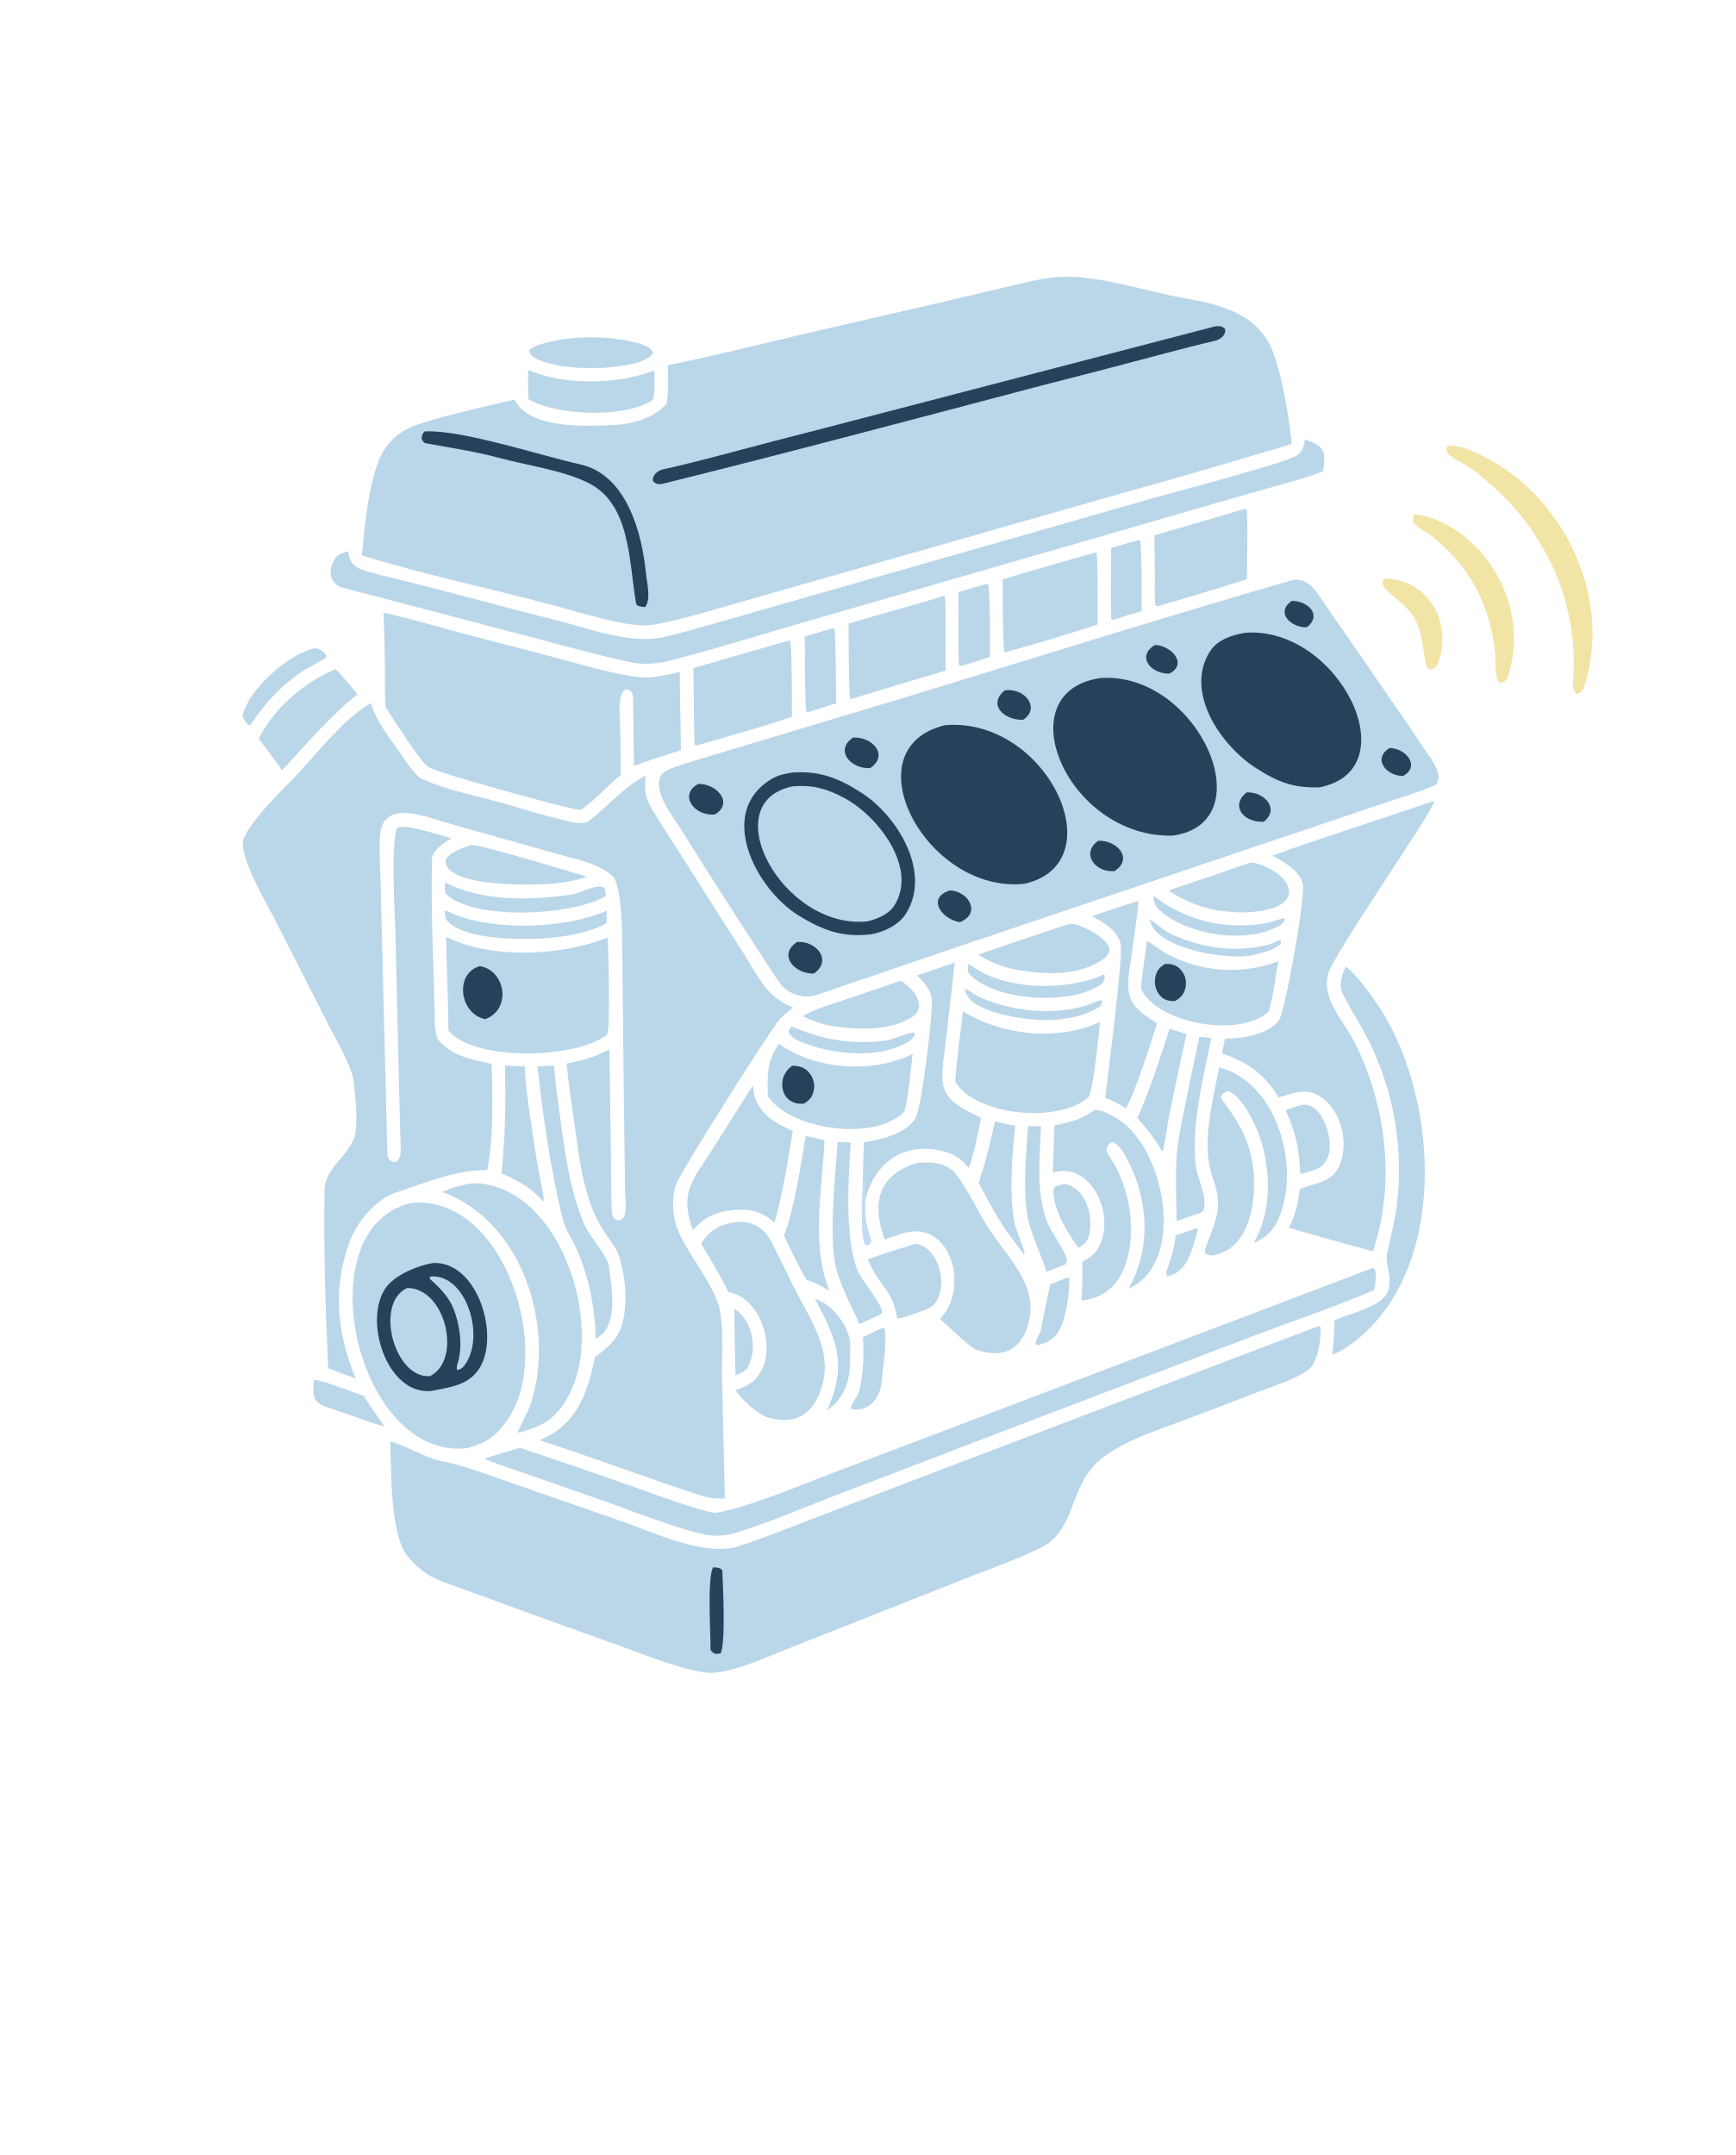
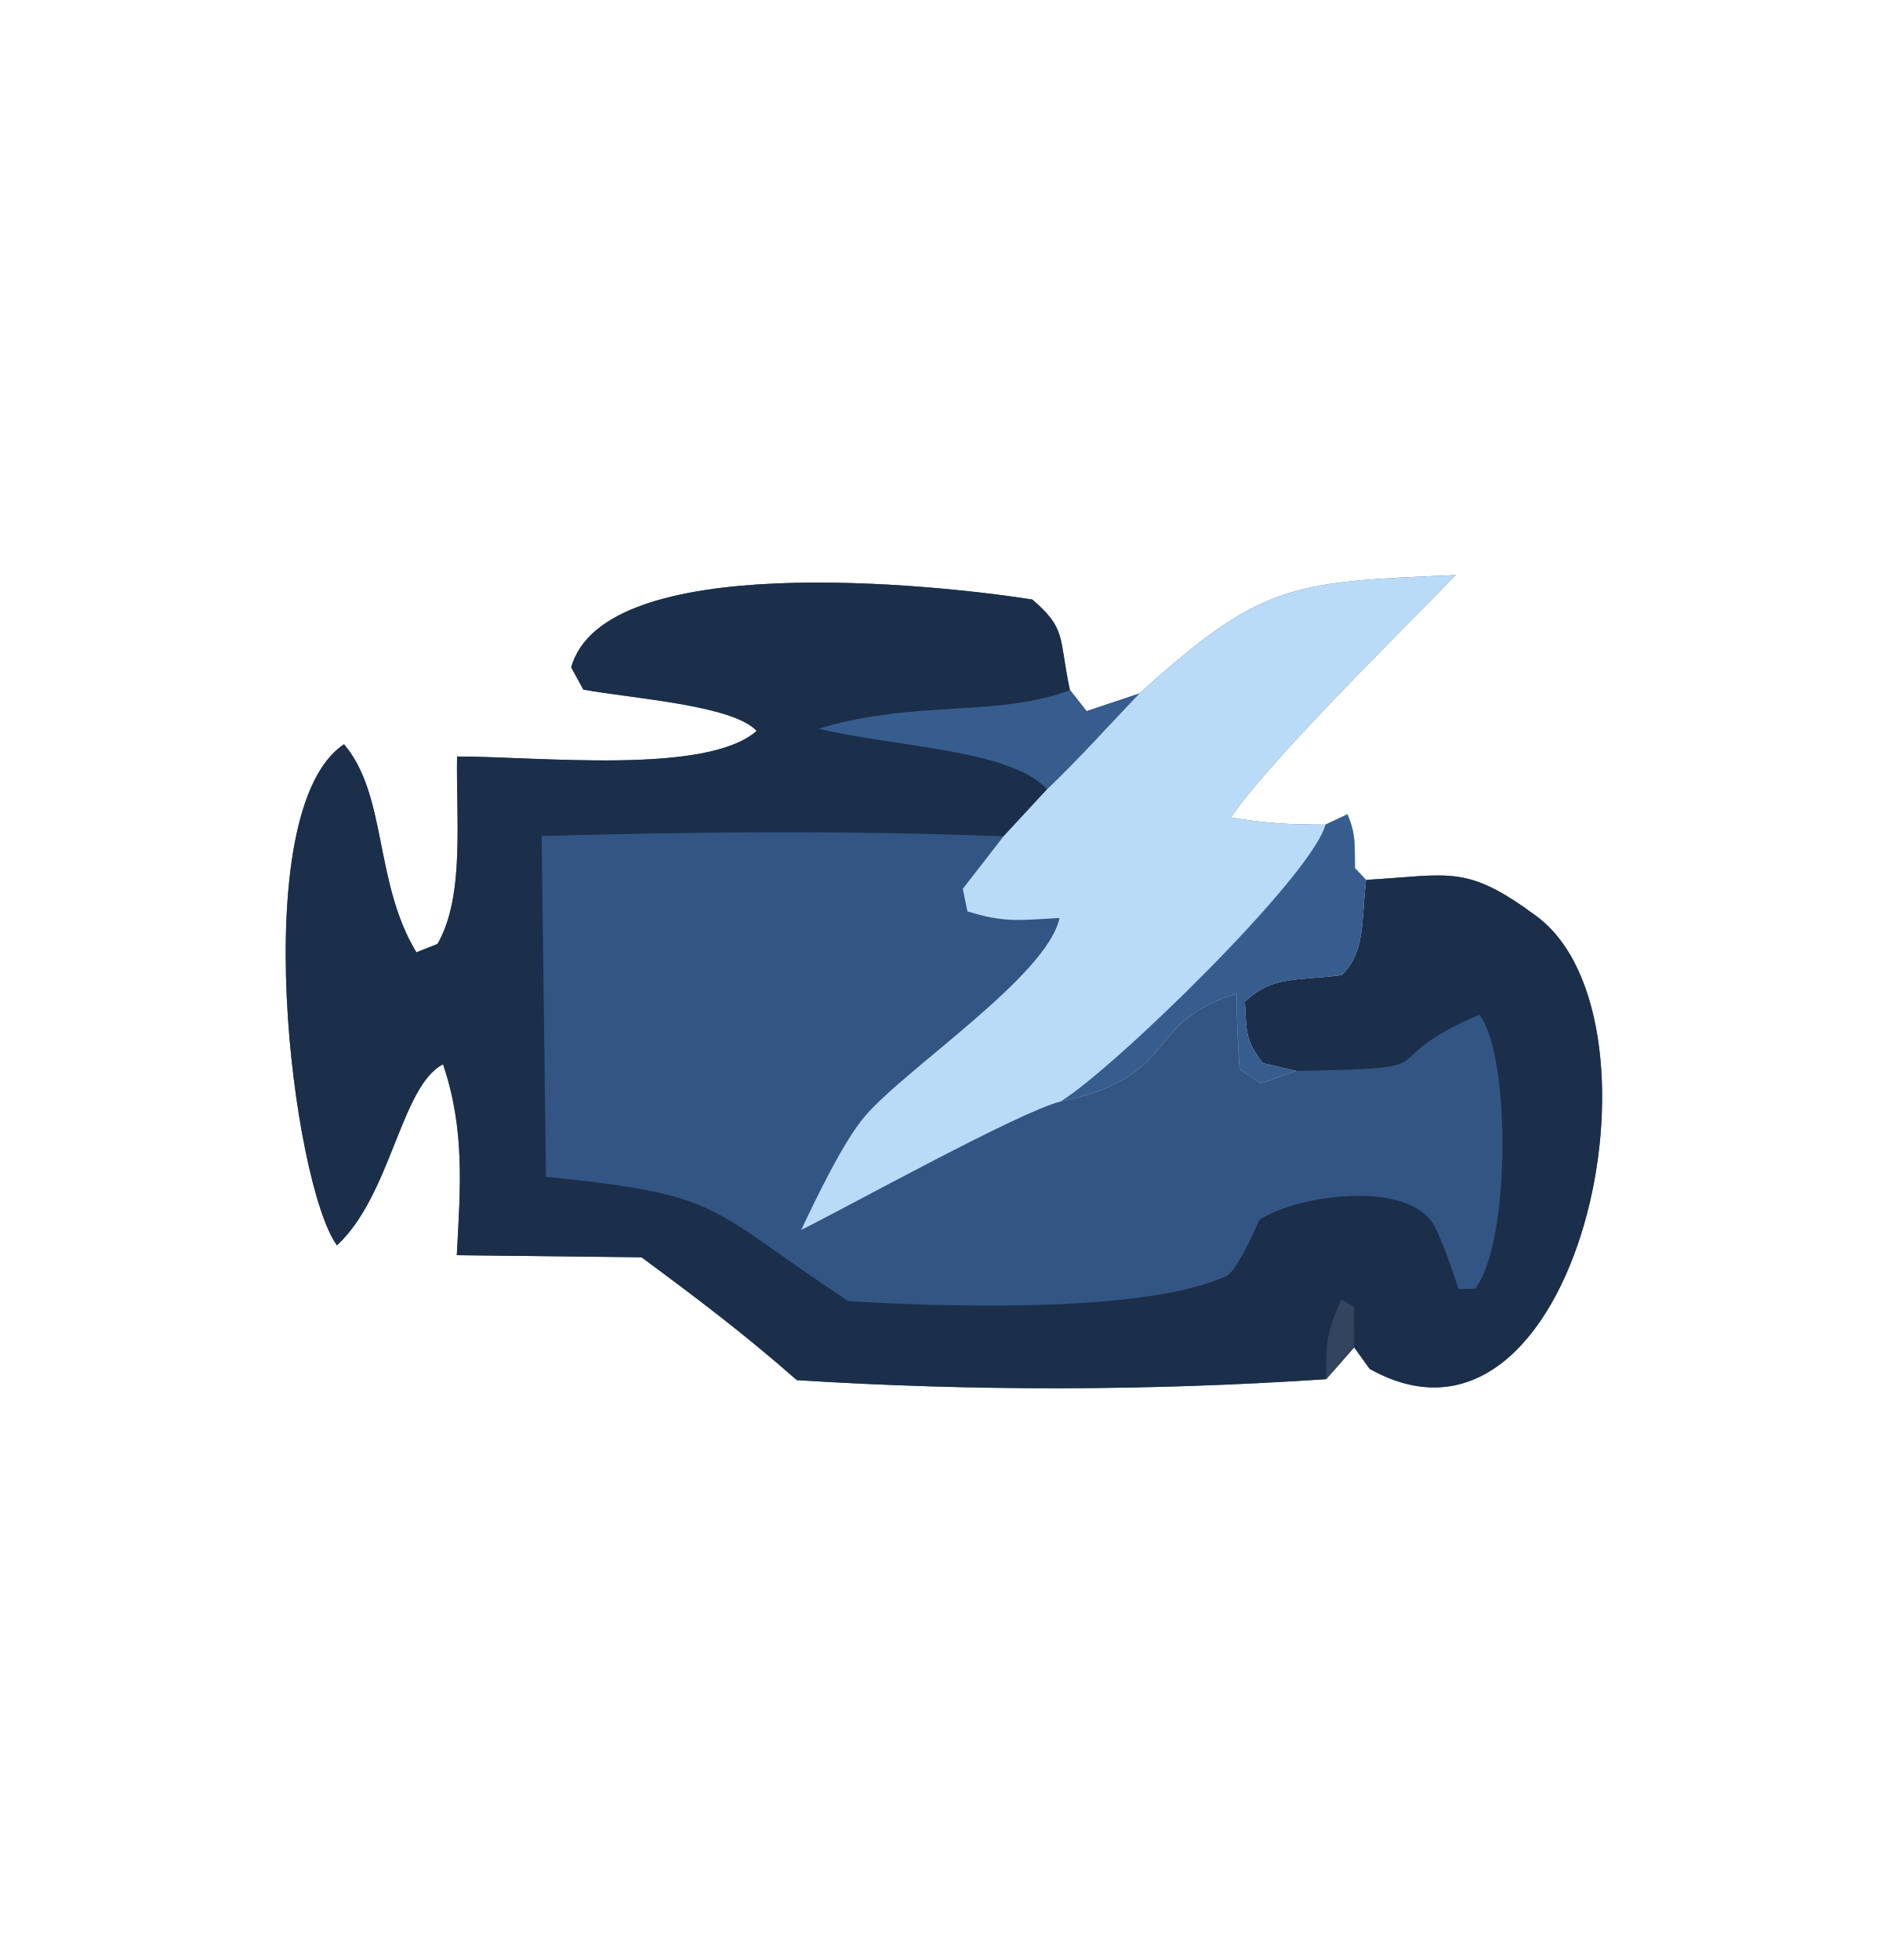
- <svg xmlns="http://www.w3.org/2000/svg" width="928" height="1152" viewBox="0 0 928 1152" version="1.1" id="svg98">
-   <defs id="defs98" />
-   <path fill="#BAD6E9" d="M564.893 148.163C586.033 146.278 614.711 156.498 636.039 159.948C647.265 161.764 661.924 165.802 670.453 173.494C674.129 176.773 677.13 180.738 679.287 185.168C684.384 195.666 689.747 225.01 690.473 237.351C658.864 246.887 627.151 256.077 595.34 264.917L467.279 301.471L391.74 323.03C378.345 326.813 362.554 331.774 349.033 333.954C338.778 335.607 322.872 330.848 312.455 328.243C273.533 316.792 232.102 308.894 193.518 296.906C194.715 282.302 197.47 253.437 204.978 241.128C207.882 236.347 211.983 232.407 216.877 229.697C226.315 224.389 262.165 216.716 275.027 213.614C282.763 229.245 312.535 227.939 327.691 227.217C337.933 226.73 349.456 223.832 356.359 215.739C357.437 210.303 357.126 201.011 357.11 195.206C379.739 190.667 405.684 184.21 428.275 178.873L501.269 162.037L537.314 153.583C546.366 151.464 555.661 148.945 564.893 148.163Z" id="path10" />
-   <path fill="#28415A" d="M649.673 174.448C651.994 174.249 653.239 174.177 654.917 175.89C655.538 179.126 652.38 181.495 649.553 182.156C640.619 184.248 631.751 186.565 622.872 188.884C600.663 194.816 578.417 200.613 556.137 206.274C489.383 223.862 420.977 242.103 354.053 258.666C351.65 258.986 350.802 258.84 349.063 257.212C348.558 254.006 351.584 251.519 354.435 250.907C363.615 248.937 372.697 246.574 381.79 244.231C402.949 238.595 424.136 233.068 445.351 227.649L649.673 174.448Z" id="path11" />
-   <path fill="#28415A" d="M226.912 230.641C246.397 229.45 290.261 243.888 310.095 248.229C334.927 253.663 343.238 284.939 345.283 306.242C345.765 311.266 348.172 320.059 344.943 324.487C343.691 324.516 340.348 324.161 340.087 322.73C336.116 300.981 337.503 269.208 314.129 257.947C300.162 251.217 281.481 248.769 266.263 244.634C253.851 241.261 240.233 239.334 227.569 236.931C226.375 236.703 225.892 235.469 225.431 234.565C225.541 232.478 225.659 232.409 226.912 230.641Z" id="path12" />
-   <path fill="#BAD6E9" d="M691.47 309.978C697.395 309.514 701.084 312.55 704.261 317.158C724.522 346.564 745.012 375.857 764.962 405.471C767.472 409.198 770.673 415.207 767.885 419.309C763.731 421.788 741.411 428.84 735.873 430.688L672.159 452.171L513.875 505.502C488.535 514.075 463.136 522.855 437.791 531.441C435.028 532.377 433.066 532.605 430.173 532.741C423.932 531.702 419.85 529.936 416.155 524.48C406.696 510.509 397.693 496.185 388.571 481.982C380.436 469.421 372.421 456.782 364.527 444.068C359.943 436.757 349.242 423.732 353.021 415.059C354.257 412.222 360.398 410.116 363.301 409.167C374.286 405.577 385.449 402.447 396.513 399.061L481.435 373.514C550.743 352.471 621.997 329.892 691.47 309.978Z" id="path13" />
-   <path fill="#28415A" d="M423.265 413.006C437.787 411.862 448.421 415.867 460.88 424.016C479.907 436.462 498.271 466.479 484.206 488.56C480.495 494.386 472.638 498.204 465.827 499.438C450.773 501.2 440.425 497.695 426.87 489.352C404.246 475.428 382.409 434.009 412.806 416.221C415.961 414.375 419.571 413.65 423.265 413.006Z" id="path14" />
-   <path fill="#BAD6E9" d="M424.147 420.304C434.412 419.569 441.88 421.478 451.631 426.735C469.062 436.131 490.931 463.786 478.076 484.101C475.138 488.745 468.923 491.277 463.604 492.558C418.196 497.097 381.438 428.52 424.147 420.304Z" id="path15" />
-   <path fill="#28415A" d="M505.241 387.663C559.704 383.152 596.476 461.119 547.858 472.412C495.439 478.305 453.677 400.102 505.241 387.663Z" id="path16" />
-   <path fill="#28415A" d="M588.655 362.422C640.553 359.203 676.301 439.693 626.963 446.705C570.457 448.159 537.086 369.47 588.655 362.422Z" id="path17" />
-   <path fill="#28415A" d="M665.788 338.259C715.475 334.59 753.772 411.276 705.478 420.872C691.695 421.348 683.282 418.268 671.061 410.343C652.769 398.481 633.011 370.058 646.824 348.24C650.76 342.023 658.627 339.363 665.788 338.259Z" id="path18" />
-   <path fill="#28415A" d="M426.133 503.523C436.761 502.909 445.055 513.626 435.026 520.452C424.507 520.557 415.754 510.438 426.133 503.523Z" id="path19" />
-   <path fill="#28415A" d="M373.346 419.043C383.231 418.944 392.435 429.244 382.149 435.401C370.753 436.378 362.73 424.588 373.346 419.043Z" id="path20" />
-   <path fill="#28415A" d="M455.967 394.302C466.343 393.668 475.404 403.665 465.232 410.61C455.109 411.23 445.824 401.344 455.967 394.302Z" id="path21" />
-   <path fill="#28415A" d="M507.97 475.984C518.04 476.568 524.694 488.393 513.096 492.983C502.871 491.195 495.412 479.628 507.97 475.984Z" id="path22" />
-   <path fill="#28415A" d="M587.093 449.44C597.373 449.085 606.113 459.175 595.706 465.701C594.904 465.716 594.102 465.701 593.302 465.657C585.214 465.164 577.883 456.158 587.093 449.44Z" id="path23" />
-   <path fill="#28415A" d="M537.109 369.068C547.847 367.462 556.442 378.484 546.985 384.786C536.817 385.152 527.802 376.688 537.109 369.068Z" id="path24" />
-   <path fill="#28415A" d="M666.453 423.58C675.577 423.121 684.47 432.232 675.641 439.257C665.161 439.926 657.274 430.961 666.453 423.58Z" id="path25" />
-   <path fill="#28415A" d="M617.495 344.735C626.734 345.348 634.951 355.196 625.117 360.123C614.972 360.281 607.418 350.659 617.495 344.735Z" id="path26" />
-   <path fill="#28415A" d="M742.819 399.871C751.186 399.829 759.73 409.428 750.095 414.822C741.063 414.852 733.516 405.623 742.819 399.871Z" id="path27" />
-   <path fill="#28415A" d="M690.622 321.214C699.217 321.233 706.987 328.709 698.668 335.33C690.102 335.687 681.566 327.273 690.622 321.214Z" id="path28" />
-   <path fill="#BAD6E9" d="M198.301 375.777C201.172 386.332 209.027 394.979 214.919 404.064C216.441 406.412 222.733 415.064 224.906 416.078C240.923 423.547 259.809 426.2 276.701 431.662C287.349 435.008 294.984 436.822 305.524 439.504C307.882 439.832 312.384 440.636 314.413 439.116C325.778 430.607 332.201 421.683 345.051 414.622C344.37 423.465 344.963 426.688 349.607 434.292C355.62 444.138 362.002 453.717 368.152 463.472C377.74 478.756 387.426 493.977 397.212 509.134C405.629 522.229 409.091 532.405 423.88 538.634C421.507 540.591 419.06 542.542 416.924 544.76C412.486 549.367 363.758 626.555 361.564 632.785C359.067 639.874 359.236 648.463 361.671 655.542C366.671 670.078 382.211 686.359 384.895 700.844C386.979 712.084 385.76 724.78 385.95 736.268L387.519 801.009C381.043 801.244 378.239 800.689 372.04 798.631C344.101 789.358 316.429 779.019 288.464 769.85C308.241 761.946 314.201 744.644 318.043 725.443C322.342 722.229 323.473 721.494 327.25 717.576C337.4 707.049 335.058 682.562 330.369 669.932C328.384 665.515 324.924 661.629 322.397 657.569C311.515 640.064 309.632 618.606 306.768 598.621C305.364 588.828 303.811 578.315 302.952 568.501C312.322 566.742 317.435 565.142 325.767 561.018L326.573 616.48C326.688 626.305 326.666 636.307 326.981 646.119C327.073 648.989 327.211 650.332 329.265 652.135C336.509 653.915 334.19 641.454 334.168 636.606L333.632 597.187L332.744 517.785C332.515 506.639 333.444 477.008 327.907 468.69C320.726 461.788 308.671 459.532 299.175 456.844L267.052 447.806L238.33 439.698C227.209 436.532 204.603 426.926 203.157 446.751C202.619 454.126 203.215 462.771 203.416 470.234L204.478 511.804L206.159 579.095C206.444 591.463 206.684 603.89 207.063 616.253C207.103 617.539 207.216 619.224 208.239 619.959C210.039 621.251 209.677 621.128 211.643 621.209C214.148 619.662 214.251 616.674 214.198 613.987C214.016 604.797 213.685 595.606 213.464 586.417L211.363 498.293C211.121 488.652 208.773 448.884 212.42 442.461C216.679 440.187 235.71 446.608 241.214 448.152C237.764 450.256 231.059 454.56 230.945 459.043C230.194 488.543 232.008 518.394 232.48 547.947C232.51 549.809 233.19 554.487 234.272 555.842C241.131 564.433 252.608 566.54 262.758 568.709C263.505 583.674 263.731 611.22 260.412 625.529C243.578 625.205 227.541 632.357 211.56 637.534C201.016 640.951 190.839 653.205 186.978 663.548C177.594 688.684 180.18 712.971 190.222 737.068C185.378 735.027 180.514 733.53 175.471 731.343C173.888 700.139 173.015 667.51 173.51 636.227C173.709 623.65 187.829 617.194 189.907 606.046C191.387 598.103 189.907 584.609 188.792 576.299C186.708 567.776 179.612 555.622 175.452 547.537L146.501 490.666C142.565 482.977 126.936 456.735 130.26 448.151C135.363 437.436 147.809 425.41 156.181 416.816C168.521 404.149 183.266 384.412 198.301 375.777Z" id="path29" />
-   <path fill="#BAD6E9" d="M705.174 708.777L705.8 709.389C706.467 715.207 704.522 728.304 699.617 732.075C693.337 736.904 683.256 740.052 675.757 742.905L633.94 758.84C618.474 764.682 605.851 768.234 591.939 777.413C572.085 790.511 576.116 812.746 560.936 824.61C554.589 829.572 529.022 838.746 520.27 842.205L460.233 865.937L419.524 882.012C408.353 886.428 388.147 895.84 376.648 894.051C362.689 891.879 346.34 885.248 332.82 880.339L284.577 862.982L250.134 850.422C235.014 844.855 226.955 843.63 216.71 830.343C208.511 817.076 209.318 787.215 208.615 770.518C217.627 772.971 227.23 779.282 235.46 780.936C248.134 783.482 258.942 787.704 271.107 791.918L333.891 813.79C350.87 819.768 376.767 832.049 394.232 826.715C405.148 823.382 417.788 818.229 428.623 814.12L492.762 789.602L705.174 708.777Z" id="path30" />
-   <path fill="#28415A" d="M381.232 837.86C382.612 837.914 386.083 838.003 386.159 839.881C386.464 847.489 388.038 878.255 385.265 883.763C384.05 884.165 383.504 884.065 382.222 884.057C381.362 883.557 379.829 882.704 379.843 881.526C379.93 873.673 377.985 843.363 381.232 837.86Z" id="path31" />
-   <path fill="#BAD6E9" d="M205.073 327.528C217.691 330.289 233.557 334.937 246.198 338.324L297.052 351.561C311.513 355.405 327.908 360.512 342.613 362.046C348.739 362.686 357.309 360.611 363.405 359.232C363.432 373.066 363.882 387.221 364.026 401.119C355.168 403.808 347.499 406.153 338.873 409.533L338.431 372.387C337.961 369.776 337.569 369.529 335.302 368.433C329.618 369.199 331.437 383.951 331.536 388.735C331.768 397.266 331.87 405.799 331.841 414.332C325.599 419.301 316.077 429.538 310.482 432.936C309.532 432.872 308.586 432.753 307.65 432.582C298.853 430.973 232.975 413.093 228.921 409.933C223.409 405.637 210.865 385.103 206.122 378.105C205.638 371.618 205.865 362.615 205.805 355.934C205.643 346.464 205.4 336.995 205.073 327.528Z" id="path32" />
-   <path fill="#BAD6E9" d="M220.091 643.02C269.866 638.705 296.093 722.996 271.491 758.661C265.217 767.757 260.422 771.065 250.151 774.077C190.559 781.69 162.301 656.006 220.091 643.02Z" id="path33" />
-   <path fill="#28415A" d="M231.771 675.161C255.589 674.387 267.595 714.749 255.953 731.958C249.954 740.825 240.15 741.56 230.719 743.54C206.59 746.134 193.583 704.605 206.778 687.689C211.724 681.347 223.998 676.19 231.771 675.161Z" id="path34" />
-   <path fill="#BAD6E9" d="M217.736 688.517C238.256 688.536 247.222 726.808 229.937 735.598C210.742 737.267 199.945 696.464 217.736 688.517Z" id="path35" />
-   <path fill="#BAD6E9" d="M229.884 682.442C249.43 680.277 260.365 715.921 247.538 730.844C246.249 731.828 246.063 732.078 244.436 732.427C243.805 730.915 244.542 729.308 244.993 727.627C247.346 718.855 245.743 707.803 242.408 699.516C239.798 693.03 234.734 688.052 229.72 683.576L229.884 682.442Z" id="path36" />
-   <path fill="#BAD6E9" d="M766.523 428.158L766.692 428.428C767.035 432.311 713.357 509.306 710.118 520.286C706.148 533.75 717.945 545.097 723.978 556.896C741.127 590.437 746.226 632.784 733.964 668.828C719.165 665.036 703.802 660.492 689.04 656.363C692.572 649.136 693.959 643.631 694.852 635.656C698.241 634.387 701.702 633.347 705.157 632.27L705.487 632.142C710.093 630.31 713.082 628.76 715.522 624.063C721.882 611.817 716.982 592.416 704.771 585.542C697.493 581.445 690.816 584.561 683.649 586.718C675.549 573.704 667.232 568.017 653.249 563.154L654.861 555.269C657.801 555.211 660.735 555 663.652 554.637C670.187 553.776 679.848 551.073 683.794 545.246C687.187 540.235 698.014 478.739 696.506 472.551C694.77 465.424 686.13 460.605 680.241 457.38C708.509 447.143 738.007 437.966 766.523 428.158Z" id="path37" />
-   <path fill="#BAD6E9" d="M697.646 234.875C708.251 238.783 708.78 240.571 707.374 251.865C699.196 255.429 676.145 261.417 666.895 264.073L589.129 286.58L433.43 331.565C409.079 338.561 382.557 346.888 358.166 353.128C353.485 354.362 348.658 354.953 343.817 354.886C335.595 354.728 298.419 344.377 287.885 341.6L182.237 313.884C176.194 311.287 175.637 305.433 178.266 299.991C180.035 296.329 182.458 295.864 186.002 294.7C187.401 301.115 188.726 303.027 195.278 305.141C200.635 306.87 206.293 308.044 211.754 309.409C221.939 311.947 232.109 314.541 242.265 317.19C261.641 322.389 281.053 327.455 300.498 332.39C318.547 337.077 338.469 344.817 357.061 340.096C370.091 336.787 383.162 332.917 396.116 329.23L470.509 307.982L614.879 266.725C626.994 263.291 688.066 247.263 693.372 243.461C696.449 241.256 697.106 238.376 697.646 234.875Z" id="path38" />
-   <path fill="#BAD6E9" d="M733.961 677.786L734.868 678.192C736.035 681.667 735.203 685.976 734.661 689.566C715.374 697.95 690 706.569 669.863 714.228L542.077 762.866L445.712 799.764C429.013 806.184 412.195 813.345 395.197 818.853C391.007 820.211 386.506 821.023 382.092 820.967C370.661 820.819 335.11 806.643 322.125 802.078L265.745 782.462C263.479 781.698 261.015 780.668 258.767 779.789C265.121 777.773 271.495 775.824 277.889 773.943C296.919 780.286 315.898 786.782 334.823 793.431C342.35 796.042 378.194 809.332 382.716 808.67C398.747 806.324 430.786 792.847 446.813 786.782L513.863 761.333L733.961 677.786Z" id="path39" />
-   <path fill="#BAD6E9" d="M238.471 500.813C262.589 512.845 300.36 511.11 324.935 501.125C325.16 508.963 326.469 549.091 324.519 553.06C308.275 566.055 253.66 567.589 239.714 550.94C239.685 534.81 238.801 517.128 238.471 500.813Z" id="path40" />
-   <path fill="#28415A" d="M256.417 516.466C269.835 518.342 274.031 539.147 259.461 544.829C245.578 542.057 242.856 520.482 256.417 516.466Z" id="path41" />
-   <path fill="#BAD6E9" d="M490.301 621.694C497.361 620.849 506.252 621.475 510.973 627.587C517.723 636.326 522.113 646.442 528.053 655.846C538.96 673.11 557.062 688.03 548.81 710.604C543.907 723.668 533.029 725.787 521.115 721.193C517.406 719.141 506.51 708.567 502.45 704.971C518.448 689.36 508.708 651.979 483.336 659.133C480.017 660.069 476.314 661.477 473.01 662.613C472.554 661.24 472.108 659.864 471.672 658.485C466.014 640.39 471.802 627.097 490.301 621.694Z" id="path42" />
-   <path fill="#BAD6E9" d="M393.63 653.231C396.121 653.028 398.628 653.272 401.034 653.951C407.198 655.749 410.578 660.02 413.317 665.555C416.341 671.94 419.667 678.143 422.665 684.544C431.288 703.078 446.415 721.097 438.907 742.765C433.822 757.442 423.566 762.14 409.143 757.274C403.238 754.205 396.908 748.726 393.265 743.144C395.057 742.464 397.621 741.546 399.24 740.667C416.117 731.511 410.935 702.786 396.748 693.615C394.25 691.999 392.273 691.42 389.455 690.695C385.929 683.193 379.18 672.25 374.817 664.711C379.72 657.376 384.888 654.493 393.63 653.231Z" id="path43" />
-   <path fill="#BAD6E9" d="M254.124 632.487C302.695 634.283 327.719 719.937 298.704 753.991C292.99 760.698 287.662 762.695 279.666 765.2C278.459 765.594 277.912 765.92 276.7 765.569C276.711 765.07 282.711 753.702 283.627 750.892C297.193 709.278 279.413 652.739 236.268 637.155C242.53 634.569 247.335 633.08 254.124 632.487Z" id="path44" />
-   <path fill="#BAD6E9" d="M514.767 540.682C535.797 553.533 565.475 556.771 588.09 546.254C587.391 552.359 584.55 582.575 581.972 586.382C566.8 600.541 522.034 596.846 510.658 578.282C511.315 567.173 513.486 551.934 514.767 540.682Z" id="path45" />
-   <path fill="#BAD6E9" d="M585.422 593.248C589.109 593.425 591.899 595.093 595.109 596.703C622.444 610.413 635.21 674.835 603.293 688.873C613.853 669.937 614.177 649.632 606.923 629.153C604.23 623.362 601.347 614.685 595.837 611.035C593.637 609.578 591.879 612.652 591.47 614.471C591.989 617.136 594.026 619.734 595.567 622.1C600.466 630.951 603.455 640.732 604.342 650.81C605.946 669.877 600.663 693.208 578.148 695.185C578.698 688.207 578.638 681.398 578.615 674.411C581.792 672.761 583.903 671.667 586.133 668.591C595.979 655.015 588.002 628.11 570.067 625.986C567.97 625.738 565.025 626.326 562.895 626.716C563.039 618.46 563.455 609.923 563.68 601.622C572.841 599.663 577.598 598.692 585.422 593.248Z" id="path46" />
-   <path fill="#BAD6E9" d="M719.418 516.661C725.009 520.886 731.627 530.078 735.728 536C770.379 586.027 775.536 683.98 718.81 720.949C716.855 722.14 714.4 723.241 712.314 724.252C712.989 717.616 713.263 712.472 713.424 705.794C722.031 701.87 738.092 698.72 741.638 690.914C745.062 683.374 740.117 675.83 741.606 669.393C743.527 661.085 745.368 653.976 746.546 645.474C750.391 616.383 745.884 586.798 733.551 560.172C728.792 549.916 722.917 541.252 717.838 531.315C715.561 526.861 717.342 521.07 719.418 516.661Z" id="path47" />
-   <path fill="#BAD6E9" d="M651.788 570.604C682.281 578.677 694.547 621.668 684.574 648.801C681.635 656.795 677.882 661.053 670.191 664.527C671.235 662.588 672.207 660.611 673.103 658.599C680.169 642.576 678.756 620.243 672.146 604.366C669.374 597.71 663.663 586.266 656.685 583.229C655.011 583.717 654.951 583.82 653.52 584.695C653.14 585.463 652.332 586.647 652.996 587.522C660.816 597.898 666.686 606.695 669.284 619.986C672.473 636.303 670.113 666.428 649.627 670.82C647.628 671.248 645.987 671.197 644.331 669.97C643.873 668.306 644.239 667.974 644.812 666.279C650.299 650.979 654.05 645.279 648.289 629.49C641.918 612.03 648.323 588.508 651.788 570.604Z" id="path48" />
-   <path fill="#BAD6E9" d="M416.397 557.932C435.527 571.889 466.678 574.068 487.839 563.437C486.846 572.227 485.84 584.798 483.653 593.509C483.487 594.169 481.969 595.697 481.392 596.25C478.153 598.345 475.105 600.068 471.41 601.253C453.39 607.031 422.043 601.987 410.468 586.093C410.274 574.028 409.854 567.807 416.397 557.932Z" id="path49" />
-   <path fill="#28415A" d="M423.531 569.751C427.835 569.688 431.042 570.894 433.465 574.662C435.071 577.15 435.62 580.174 434.992 583.067C434.234 586.602 432.776 588.026 429.917 589.92C417.391 591.514 414.231 575.928 423.531 569.751Z" id="path50" />
-   <path fill="#BAD6E9" d="M402.389 580.309C402.894 582.091 402.921 584.886 403.64 586.802C407.39 596.791 414.978 600.453 423.813 604.632C421.372 618.976 418.17 640.28 413.933 653.565C412.95 652.663 411.909 651.826 410.818 651.059C403.139 645.564 394.851 646.243 385.959 647.701C378.248 650.275 375.935 651.64 370.426 657.607C362.968 637.084 370.379 630.948 381.18 613.888L402.389 580.309Z" id="path51" />
-   <path fill="#BAD6E9" d="M421.032 342.588L422.389 342.609C423.465 344.326 423.318 378.626 423.381 383.184C407.643 388.558 389.149 393.576 373.006 398.365L372.015 398.572L371.314 398.007C370.846 384.654 370.915 370.589 370.708 357.146L421.032 342.588Z" id="path52" />
-   <path fill="#BAD6E9" d="M490.356 521.457L510.422 514.514L505.775 555.332C502.979 579.835 499.065 586.087 524.482 597.557C522.55 607.158 521.087 615.038 517.938 624.39C515.342 621.427 512.112 618.152 508.369 616.759C486.741 608.712 467.978 619.329 462.812 640.893C460.587 637.588 463.051 635.483 462.073 631.025L461.199 631.604L461.823 610.569C471.292 609.134 483.421 606.46 489.305 598.051C492.62 593.313 499.327 538.015 498.044 533.027C496.845 528.364 493.584 524.857 490.356 521.457Z" id="path53" />
-   <path fill="#BAD6E9" d="M504.946 318.487C505.887 320.408 505.458 353.665 505.443 358.498C488.448 363.47 471.493 368.579 454.58 373.824C453.614 370.795 453.751 339.129 453.626 333.366C470.577 328.209 487.876 323.677 504.946 318.487Z" id="path54" />
-   <path fill="#BAD6E9" d="M613.228 503.067C618.573 506.037 619.528 508.085 627.727 511.812C645.295 519.952 665.398 520.688 683.514 513.853C681.573 521.886 680.828 532.946 678.169 540.74C662.914 555.181 618.621 547.135 609.965 528.64C610.489 521.425 612.165 510.313 613.228 503.067Z" id="path55" />
-   <path fill="#28415A" d="M622.929 515.253C626.889 515.283 629.563 515.925 632.005 519.364C633.724 521.78 634.372 524.798 633.797 527.707C633.021 531.518 631.374 533.167 628.252 535.097C624.1 535.276 621.239 534.323 618.979 530.586C617.404 527.929 616.965 524.749 617.763 521.764C618.625 518.437 620.119 516.947 622.929 515.253Z" id="path56" />
-   <path fill="#BAD6E9" d="M585.525 295.38L586.148 295.505C586.979 296.829 586.693 329.305 586.702 333.842C571.451 338.821 552.686 344.593 537.294 348.676L536.936 348.402C536.02 346.178 536.082 314.228 536.036 309.724C552.476 304.75 568.974 299.968 585.525 295.38Z" id="path57" />
-   <path fill="#BAD6E9" d="M664.499 272.285C665.675 272.079 665.284 272.058 666.381 272.326C667.223 274.996 666.623 304.312 666.612 309.567C651.469 314.544 634.705 319.336 619.365 323.942L618.334 324.092L617.637 323.442C617.117 319.944 617.375 312.091 617.374 308.104C617.33 300.784 617.232 293.464 617.079 286.146C632.918 281.638 648.725 277.018 664.499 272.285Z" id="path58" />
-   <path fill="#F1E4A5" d="M774.388 238.061C777.339 238.186 780.441 238.656 783.225 239.675C832.721 257.797 863.839 317.463 846.55 368.054C845.51 369.614 844.901 370.417 843.097 370.938C840.311 369.472 840.942 364.639 841.154 361.563C842.351 344.194 839.041 324.294 832.302 308.13C824.69 289.684 812.992 273.206 798.09 259.938C792.802 255.22 787.327 250.628 781.121 247.171C778.582 245.756 774.492 243.663 773.21 241.061C773.454 238.845 773.06 239.803 774.388 238.061Z" id="path59" />
-   <path fill="#BAD6E9" d="M608.419 481.603C609.144 482.358 604.395 514.469 603.896 517.641C601.312 534.094 604.814 538.364 618.57 547.076C615.041 557.769 607.164 583.638 601.85 592.501C600.289 591.496 598.523 590.483 596.918 589.515C594.805 588.336 593.046 587.705 590.812 586.841C592.037 576.71 600.698 510.044 599.06 504.397C596.893 496.928 590.223 493.264 583.841 489.851C591.057 487.024 600.895 484.09 608.419 481.603Z" id="path60" />
-   <path fill="#BAD6E9" d="M287.329 569.999L296.221 569.658C296.708 578.302 298.332 588.847 299.507 597.598C302.128 617.117 304.541 635.513 312.084 653.855C315.415 661.955 324.855 670.853 325.645 677.638C326.907 688.482 329.673 702.618 323.266 711.92C321.863 713.38 320.097 714.591 318.463 715.814C318.099 699.566 315.062 683.279 308.515 668.359C304.955 660.244 302.538 658.839 300.235 649.218C294.113 623.647 290.192 596.085 287.329 569.999Z" id="path61" />
-   <path fill="#BAD6E9" d="M179.191 357.722C180.958 358.607 189.297 368.989 191.15 371.207C179.039 380.069 161.399 400.325 150.79 411.808C146.832 406.059 142.49 400.407 138.292 394.815C146.748 378.329 162.273 365.022 179.191 357.722Z" id="path62" />
-   <path fill="#F1E4A5" d="M755.915 274.982C759.177 275.278 761.773 275.614 764.871 276.739C798.895 289.088 817.643 328.989 805.717 362.854C804.402 364.319 803.564 365.067 801.532 364.843C799.062 362.448 799.598 353.663 799.311 349.946C798.521 340.158 796.197 330.555 792.424 321.488C786.736 307.639 778.086 297.075 766.601 287.419C763.848 285.104 758.21 282.887 755.949 279.61C754.951 278.163 755.594 276.674 755.915 274.982Z" id="path63" />
-   <path fill="#BAD6E9" d="M571.513 493.892C576.607 493.224 586.562 499.217 590.256 502.712C594.491 506.719 593.719 510.038 589.162 513.162C577.73 520.999 560.741 521.138 547.597 519.025C538.044 517.797 531.083 515.289 522.928 510.354C538.906 504.714 555.434 499.306 571.513 493.892Z" id="path64" />
-   <path fill="#BAD6E9" d="M282.342 197.793C301.766 206.17 330.122 205.606 349.801 198.026C349.862 201.993 350.242 210.493 349.125 213.746C334.563 223.615 297.38 222.441 282.38 213.281C282.274 208.227 282.352 202.872 282.342 197.793Z" id="path65" />
-   <path fill="#BAD6E9" d="M667.96 461.239C670.168 460.535 676.457 463.147 678.609 464.293C692.575 471.728 693.472 483.324 676.021 486.578C666.628 488.33 659.581 487.98 650.036 486.512C640.927 484.829 632.277 481.241 624.651 475.982C639.144 471.237 653.582 466.322 667.96 461.239Z" id="path66" />
-   <path fill="#BAD6E9" d="M430.711 607.227C433.339 607.634 438.012 608.939 440.748 609.622C439.784 632.567 434.837 658.1 440.355 680.665C441.08 683.629 442.409 687.132 443.408 690.07L438.83 687.401C436.258 686.003 433.895 685.143 431.175 684.084C426.658 676.511 422.773 668.393 419.107 660.379C424.022 649.385 428.629 620.198 430.711 607.227Z" id="path67" />
-   <path fill="#BAD6E9" d="M489.419 664.896C503.157 666.409 508.422 692.673 496.712 699.256C495.007 700.215 481.402 705.24 479.591 704.685C477.513 689.88 470.09 687.882 463.841 673.226C472.239 670.179 480.887 667.566 489.419 664.896Z" id="path68" />
-   <path fill="#BAD6E9" d="M447.791 610.457L454.827 610.809C453.453 629.102 451.631 661.427 458.138 678.377C460.684 685.006 471.056 696.065 471.645 701.517C470.752 703.007 469.416 703.313 467.762 704.031L459.486 707.838C454.764 697.276 447.335 684.102 445.966 672.579C443.687 653.386 446.507 629.705 447.791 610.457Z" id="path69" />
-   <path fill="#BAD6E9" d="M481.409 524.281C488.054 528.176 496.629 538.039 487.121 543.94C474.835 551.565 456.666 550.481 442.829 548.153C437.44 546.818 434.02 545.551 429.005 543.235C435.714 539.275 445.941 536.331 453.535 533.791C462.844 530.672 472.135 527.502 481.409 524.281Z" id="path70" />
-   <path fill="#BAD6E9" d="M269.978 569.628C273.46 569.737 277.056 569.969 280.546 570.147C281.309 586.612 284.535 603.998 286.97 620.341C287.661 624.978 290.662 638.469 290.737 641.858L290.065 641.919C283.478 634.595 276.844 631.1 268.115 627.232C270.235 605.653 270.36 591.32 269.978 569.628Z" id="path71" />
-   <path fill="#BAD6E9" d="M252.089 451.683C256.585 451.428 306.262 466.352 313.697 468.636C309.19 470.435 304.579 471.231 299.799 471.853C289.507 473.576 236.445 474.989 238.245 459.488C240.958 455.149 247.427 453.267 252.089 451.683Z" id="path72" />
-   <path fill="#BAD6E9" d="M641.183 554.22L647.523 554.872C643.315 576.59 636.602 601.424 639.33 623.557C640.152 630.226 645.794 640.271 643.328 647C641.359 649.024 641.252 648.57 638.213 649.474L628.991 652.81C628.824 642.312 628.406 628.848 628.968 618.548C629.426 610.181 632.432 596.528 634.132 588.139C636.392 576.814 638.742 565.507 641.183 554.22Z" id="path73" />
-   <path fill="#BAD6E9" d="M305.697 180.783C311.303 180.299 316.937 180.208 322.556 180.512C327.066 180.762 349.525 182.874 349.016 189.184C345.081 194.072 333.431 195.523 327.47 196.236C319.007 197.106 310.472 197.01 302.03 195.95C298.067 195.414 282.149 192.617 282.973 187.174C286.509 183.432 300.529 181.311 305.697 180.783Z" id="path74" />
-   <path fill="#BAD6E9" d="M531.84 599.442C535.395 600.368 539.115 601.043 542.729 601.753C541.023 617.861 539.422 637.268 542.284 653.292C543.173 658.271 547.11 665.709 547.786 670.442L547.296 670.457L545.564 668.027C534.265 653.734 531.736 648.291 523.205 632.355C527.253 619.713 529.122 612.333 531.84 599.442Z" id="path75" />
-   <path fill="#BAD6E9" d="M625.3 549.909L634.255 552.835C631.019 567.342 627.949 581.885 625.045 596.462C623.909 602.284 622.982 609.58 621.717 615.076L621.009 615.1L620.019 613.422C616.131 606.969 612.888 603.285 608.02 597.628C615.297 581.259 619.661 566.862 625.3 549.909Z" id="path76" />
-   <path fill="#BAD6E9" d="M549.54 601.967L556.532 602.095C555.873 618.843 553.905 635.661 559.201 651.703C561.6 658.968 570.118 668.726 570.424 674.405C569.626 676.228 569.993 675.62 567.651 676.681L559.441 679.883C556.909 671.689 552.527 662.491 550.37 654.722C546.19 639.671 548.626 618.144 549.54 601.967Z" id="path77" />
-   <path fill="#BAD6E9" d="M445.041 335.862L445.883 335.875C446.906 337.129 446.924 371.231 446.985 375.923C442.244 377.558 436.941 379.114 432.126 380.623L431.151 380.639C430.268 379.349 430.271 344.697 430.229 340.098C434.406 339.154 440.784 337.1 445.041 335.862Z" id="path78" />
-   <path fill="#BAD6E9" d="M526.872 312.27L528.182 312.174C529.519 314.706 529.191 345.755 529.213 351.192C524.242 352.827 519.25 354.395 514.238 355.899C513.304 356.045 513.742 356 512.679 355.566C511.958 346.849 512.533 326.024 512.438 316.45L526.872 312.27Z" id="path79" />
-   <path fill="#BAD6E9" d="M237.938 471.698C258.118 482.087 284.211 481.469 306.152 478.06C310.799 477.339 319.346 471.951 323.163 474.741C323.897 476.733 323.834 476.893 323.764 479.065C306.06 489.52 253.473 492.286 238.378 477.859C237.631 476.197 237.901 473.618 237.938 471.698Z" id="path80" />
-   <path fill="#BAD6E9" d="M608.787 288.628L609.311 288.726C610.587 290.752 610.266 322.35 610.278 326.742C605.423 327.952 600.172 329.764 595.369 331.304C594.657 331.279 594.766 331.192 594.046 330.785C593.748 318.494 594.004 305.252 594.023 292.889L608.787 288.628Z" id="path81" />
-   <path fill="#BAD6E9" d="M237.885 486.651C239.864 487.533 241.861 488.374 243.874 489.173C265.779 497.638 302.628 496.465 324.325 486.803C324.398 488.903 324.315 491.311 324.296 493.438C316.017 498.62 299.238 501.353 288.765 501.735C275.823 502.208 250.315 502.164 240.123 493.309C237.746 491.244 237.937 489.534 237.885 486.651Z" id="path82" />
-   <path fill="#F1E4A5" d="M739.749 309.412C763.647 308.925 777.29 333.972 768.363 355.419C767.019 356.979 766.887 357.375 765.007 357.879C764.049 357.63 762.911 357.405 762.612 356.146C760.844 348.687 760.831 343.174 758.453 335.55C754.924 324.238 744.082 319.594 739.336 313.201C738.848 311.45 739.126 311.108 739.749 309.412Z" id="path83" />
-   <path fill="#BAD6E9" d="M695.731 590.676C707.507 588.371 714.285 611.899 709.109 620.106C706.685 623.949 706.193 624.092 702.238 625.555C699.968 626.292 697.506 626.988 695.206 627.681C694.339 613.912 693.127 606.333 687.241 593.437L695.731 590.676Z" id="path84" />
-   <path fill="#BAD6E9" d="M168.147 346.558C170.81 346.744 173.91 348.427 174.56 351.119C173.032 352.822 164.189 357.134 161.522 358.923C150.687 366.192 142.09 375.385 134.913 386.091C133.96 387.63 134.594 387.129 133.105 387.817C131.445 386.889 130.493 384.484 129.544 382.698C133.218 368.146 153.93 349.824 168.147 346.558Z" id="path85" />
-   <path fill="#BAD6E9" d="M471.89 709.84L472.805 710.068C474.438 716.592 471.878 731.453 471.373 738.378C470.776 746.56 464.98 754.81 455.69 753.337L454.979 753.014C454.45 751.022 458.843 746.079 459.44 743.391C461.423 734.465 462.085 723.87 461.312 714.889C464.546 713.118 468.5 711.407 471.89 709.84Z" id="path86" />
-   <path fill="#BAD6E9" d="M517.761 515.118C535.721 529.564 569.466 530.104 590.016 521.041L590.634 521.39C590.603 523.407 590.25 523.78 589.305 525.65C574.203 537.593 532.371 535.653 518.396 520.851C516.924 519.292 517.449 517.111 517.761 515.118Z" id="path87" />
-   <path fill="#BAD6E9" d="M569.14 632.901C580.098 634.808 584.352 649.145 582.546 658.832C581.727 663.223 580.288 664.707 576.809 667.061C575.53 666.225 571.738 659.919 570.64 658.19C567.298 652.93 561.959 641.341 563.429 635.129C565.09 633.564 566.855 633.437 569.14 632.901Z" id="path88" />
-   <path fill="#BAD6E9" d="M167.841 737.586C173.478 738.095 187.888 744.049 194.366 746.149C198.192 752.181 201.714 756.867 205.552 762.632C195.506 759.784 185.361 755.601 175.407 752.421C166.696 749.638 167.106 745.784 167.841 737.586Z" id="path89" />
-   <path fill="#BAD6E9" d="M423.164 548.694C439.825 555.874 455.065 558.501 473.615 556.267C477.106 555.847 483.985 552.395 488.683 551.95L489.181 552.683C488.777 554.284 487.92 554.886 486.745 556.065C470.654 566.983 443.64 563.699 426.785 556.355C424.796 555.489 423.147 554.104 421.81 552.419C421.495 550.405 421.668 550.97 423.164 548.694Z" id="path90" />
-   <path fill="#BAD6E9" d="M616.673 478.903C633.417 491.665 652.681 496.652 673.74 494.035C678.261 493.474 682.165 491.824 686.521 490.752L686.839 491.467L685.542 493.835C668.552 505.137 636.157 500.37 620.795 487.375C617.613 484.683 616.751 482.997 616.673 478.903Z" id="path91" />
-   <path fill="#BAD6E9" d="M435.713 694.367C444.803 696.908 454.496 709.436 454.519 719.126C454.548 731.533 455.071 740.531 446.67 750.216L442.124 754.141C453.051 728.985 447.554 716.914 435.713 694.367Z" id="path92" />
-   <path fill="#BAD6E9" d="M570.74 682.859C571.448 683.211 571.177 683.128 571.72 683.981C571.763 691.076 569.939 704.669 566.307 711.028C563.412 716.099 560.001 717.802 554.721 719.067L553.721 718.605C553.221 716.785 556.017 713.072 556.418 710.998C557.979 702.923 559.597 694.614 561.445 686.631L570.74 682.859Z" id="path93" />
-   <path fill="#BAD6E9" d="M515.851 528.416C519.255 530.108 521.738 532.273 525.611 533.866C542.462 540.8 563.001 542.822 580.549 537.543C582.903 536.835 586.73 534.703 588.959 534.721C589.38 536.137 588.961 536.198 588.201 537.966C580.866 542.765 572.981 544.313 564.315 545.167C553.665 546.217 516.559 542.417 515.851 528.416Z" id="path94" />
-   <path fill="#BAD6E9" d="M614.556 491.558C617.481 492.95 622.322 497.567 625.576 499.095C641.82 506.728 660.567 509.563 678.086 504.986C680.83 504.269 681.531 503.429 684.152 502.583L684.827 503.113L684.621 504.795C679.472 508.424 676.426 508.81 670.399 510.432C657.738 513.84 617.275 507.334 614.556 491.558Z" id="path95" />
-   <path fill="#BAD6E9" d="M392.484 699.535C402.379 705.742 405.352 721.66 399.438 731.562C396.906 733.842 396.248 734.091 393.164 735.206L392.484 699.535Z" id="path96" />
-   <path fill="#BAD6E9" d="M639.842 656.515C640.174 656.776 640.166 657.029 640.37 657.546C637.511 666.706 635.102 680.507 624.092 682.179C623.682 681.449 623.342 680.599 623.597 679.788C625.949 672.292 627.739 668.274 628.483 660.416L639.842 656.515Z" id="path97" />
-   <path fill="#C2DBF3" d="M461.199 631.604L462.073 631.025C463.051 635.483 460.587 637.588 462.812 640.893C462.075 649.803 462.814 653.762 465.578 662.423C466.029 663.836 465.451 664.342 464.793 665.363C463.041 665.843 463.828 665.963 462.338 665.128C459.793 660.943 461.019 637.784 461.199 631.604Z" id="path98" />
+ <svg xmlns="http://www.w3.org/2000/svg" width="187" height="195" viewBox="0 0 187 195" version="1.1" id="svg98">
+   <defs id="defs98">
+     <linearGradient id="gradient_1" gradientUnits="userSpaceOnUse" x1="963.745" y1="1051.708" x2="872.211" y2="934.48" gradientTransform="matrix(1.5,0,0,1.5,-1282.936,-1392.095)">
+       <stop offset="0" stop-color="#28456C" id="stop16" />
+       <stop offset="1" stop-color="#41699E" id="stop17" />
+     </linearGradient>
+   </defs>
+   <path fill="#335584" d="m 113.351,69.007 c 12.162,-11.045 15.245,-11.113 31.48,-11.793 -5.229,5.378 -18.717,18.658 -22.378,24.124 3.829,0.596 5.538,0.694 9.418,0.704 l 2.181,-1.028 c 0.873,1.964 0.716,3.225 0.751,5.355 l 1.11,1.171 c 8.409,-0.481 9.919,-1.593 16.95,3.608 14.037,10.386 4.068,56.624 -16.593,45.043 l -1.545,-2.147 -2.787,3.171 c -17.532,1.171 -35.121,1.203 -52.658,0.095 -5.324,-4.667 -9.815,-8.055 -15.453,-12.222 l -18.378,-0.207 c 0.363,-6.786 0.819,-12.515 -1.368,-18.997 -4.194,2.148 -5.149,12.988 -10.553,18.018 -4.423,-6.05 -9.143,-43.296 0.698,-49.855 4.317,5.085 2.969,13.698 7.199,20.702 l 2.099,-0.83 c 2.736,-4.72 1.843,-12.442 1.95,-18.654 8.162,-0.003 24.804,1.862 29.809,-2.547 -2.373,-2.576 -12.392,-3.218 -17.248,-4.112 l -1.204,-2.207 c 3.265,-11.733 35.995,-8.298 45.869,-6.755 3.439,2.948 2.618,3.709 3.745,9.012 l 1.659,2.108 z" id="path452" style="stroke-width:1.5" />
+   <path fill="#1b2f4a" d="m 45.474,75.265 c 8.162,-0.003 24.804,1.862 29.809,-2.547 -2.373,-2.576 -12.392,-3.218 -17.248,-4.112 l -1.204,-2.207 c 3.265,-11.733 35.995,-8.298 45.869,-6.755 3.439,2.948 2.618,3.709 3.745,9.012 l 1.659,2.108 5.247,-1.758 c -2.79,2.912 -6.318,6.825 -9.171,9.514 l -4.334,4.684 c -16.279,-0.602 -29.739,-0.455 -45.959,-0.033 l 0.433,33.911 c 17.846,1.791 15.84,2.963 30.084,12.372 8.194,0.489 29.214,1.353 37.592,-2.489 1.005,-0.461 2.716,-4.293 3.304,-5.598 3.869,-2.565 15.274,-4.097 17.561,0.879 0.879,1.913 1.597,3.984 2.245,5.995 l 1.659,-0.025 c 3.576,-4.65 3.53,-23.365 0.415,-27.269 -11.546,5.019 -1.798,5.303 -18.244,5.597 l -3.282,-0.77 c -1.821,-2.345 -1.62,-3.166 -1.8,-6.107 2.733,-2.63 5.117,-2.066 9.64,-2.656 2.394,-2.37 1.92,-5.357 2.418,-9.472 8.409,-0.481 9.919,-1.593 16.95,3.608 14.037,10.386 4.068,56.624 -16.593,45.043 l -1.545,-2.147 -2.787,3.171 c -17.532,1.171 -35.121,1.203 -52.658,0.095 -5.324,-4.667 -9.815,-8.055 -15.453,-12.222 l -18.378,-0.207 c 0.363,-6.786 0.819,-12.515 -1.368,-18.997 -4.194,2.148 -5.149,12.988 -10.553,18.018 -4.423,-6.05 -9.143,-43.296 0.698,-49.855 4.317,5.085 2.969,13.698 7.199,20.702 l 2.099,-0.83 c 2.736,-4.72 1.843,-12.442 1.95,-18.654 z" id="path453" style="stroke-width:1.5" />
+   <path fill="#375d8e" d="m 106.445,68.657 1.659,2.108 5.247,-1.758 c -2.79,2.912 -6.318,6.825 -9.171,9.514 -3.721,-3.992 -15.102,-4.181 -22.742,-6.028 9.829,-2.926 17.796,-1.092 25.007,-3.836 z" id="path454" style="stroke-width:1.5" />
+   <path fill="#33445e" d="m 131.939,137.215 c 0.006,-3.858 -0.003,-4.415 1.512,-7.942 l 1.269,0.769 0.006,4.002 z" id="path455" style="stroke-width:1.5" />
+   <path fill="#badbf8" d="m 113.351,69.007 c 12.162,-11.045 15.245,-11.113 31.48,-11.793 -5.229,5.378 -18.717,18.658 -22.378,24.124 3.829,0.596 5.538,0.694 9.418,0.704 l 2.181,-1.028 c 0.873,1.964 0.716,3.225 0.751,5.355 l 1.11,1.171 c -0.498,4.115 -0.024,7.101 -2.418,9.472 -4.524,0.59 -6.907,0.025 -9.64,2.656 0.18,2.941 -0.021,3.762 1.8,6.107 l 3.282,0.77 -3.478,1.244 -2.139,-1.422 c -0.168,-2.621 -0.269,-4.871 -0.295,-7.499 -9.318,2.79 -5.529,8.243 -17.505,10.717 -4.141,1.048 -20.912,10.341 -25.808,12.782 1.49,-3.138 4.158,-8.752 6.349,-11.322 4.048,-4.747 18.146,-13.969 19.352,-19.713 -3.85,0.196 -5.402,0.518 -9.168,-0.663 l -0.453,-2.245 4.054,-5.22 4.334,-4.684 c 2.853,-2.688 6.381,-6.601 9.171,-9.514 z" id="path456" style="stroke-width:1.5" />
+   <path fill="#375d8e" d="m 131.871,82.042 2.181,-1.028 c 0.873,1.964 0.716,3.225 0.751,5.355 l 1.11,1.171 c -0.498,4.115 -0.024,7.101 -2.418,9.472 -4.524,0.59 -6.907,0.025 -9.64,2.656 0.18,2.941 -0.021,3.762 1.8,6.107 l 3.282,0.77 -3.478,1.244 -2.139,-1.422 c -0.168,-2.621 -0.269,-4.871 -0.295,-7.499 -9.318,2.79 -5.529,8.243 -17.505,10.717 5.365,-3.301 25,-22.435 26.352,-27.543 z" id="path457" style="stroke-width:1.5" />
</svg>
